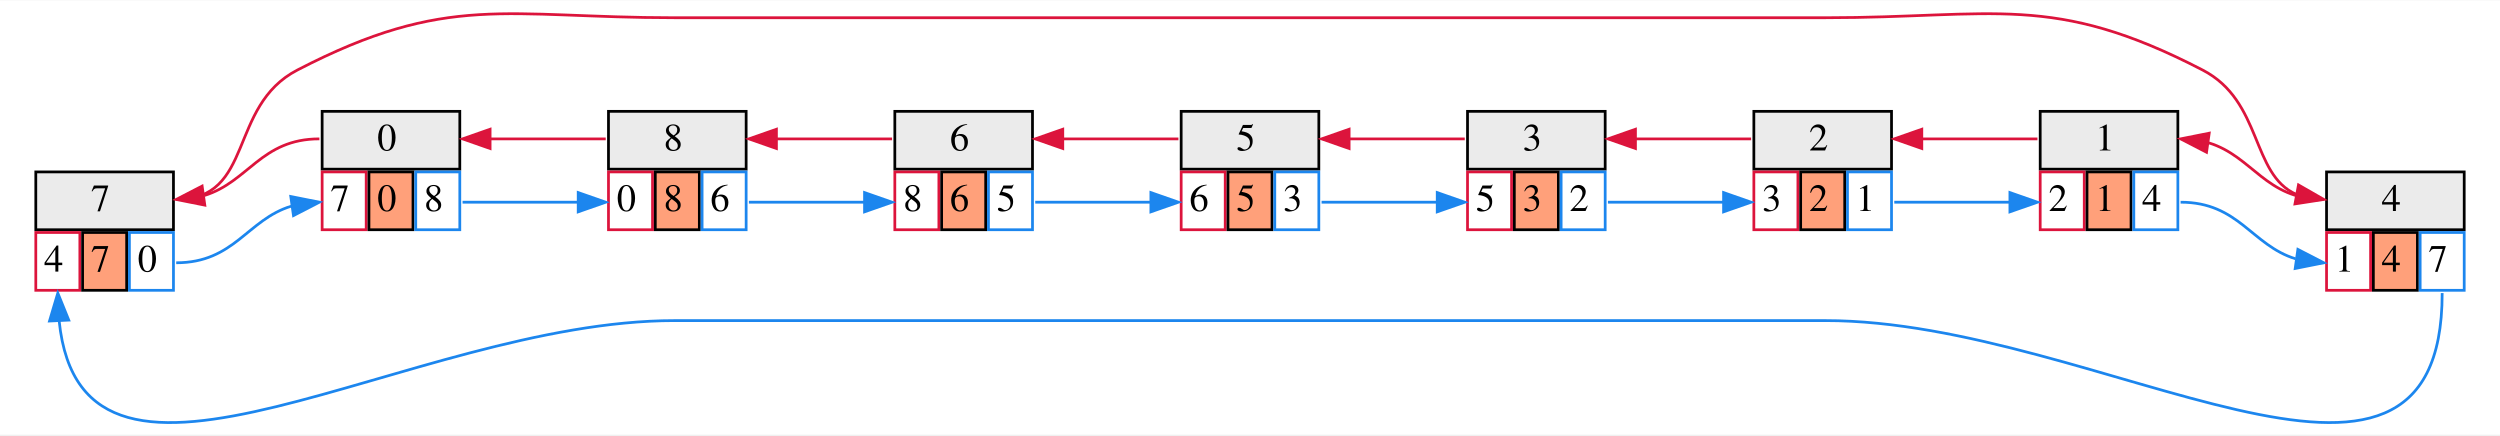
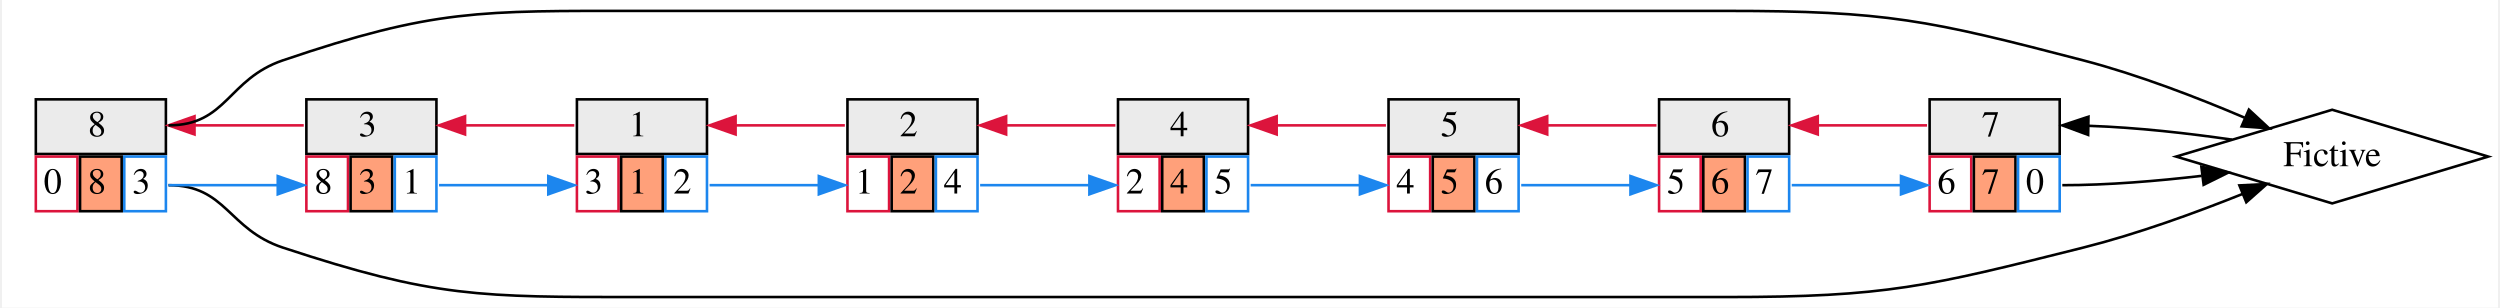
- <svg xmlns="http://www.w3.org/2000/svg" width="908pt" height="158pt" viewBox="0.00 0.00 908.00 157.76">
-   <g id="graph0" class="graph" transform="scale(1 1) rotate(0) translate(4 153.76)">
-     <polygon fill="white" stroke="transparent" points="-4,4 -4,-153.76 904,-153.76 904,4 -4,4" />
+ <svg xmlns="http://www.w3.org/2000/svg" width="959pt" height="118pt" viewBox="0.00 0.00 959.49 118.25">
+   <g id="graph0" class="graph" transform="scale(1 1) rotate(0) translate(4 114.25)">
+     <polygon fill="white" stroke="transparent" points="-4,4 -4,-114.25 955.49,-114.25 955.49,4 -4,4" />
    <g id="node1" class="node">
-       <polygon fill="#ebebeb" stroke="transparent" points="9,-70.44 9,-91.44 59,-91.44 59,-70.44 9,-70.44" />
-       <polygon fill="none" stroke="black" points="9,-70.44 9,-91.44 59,-91.44 59,-70.44 9,-70.44" />
-       <text text-anchor="start" x="29" y="-77.24" font-family="Times,serif" font-size="14.00">7</text>
-       <polygon fill="none" stroke="crimson" points="9,-48.44 9,-69.44 25,-69.44 25,-48.44 9,-48.44" />
-       <text text-anchor="start" x="12" y="-55.24" font-family="Times,serif" font-size="14.00">4</text>
-       <polygon fill="lightsalmon" stroke="transparent" points="26,-48.44 26,-69.44 42,-69.44 42,-48.44 26,-48.44" />
-       <polygon fill="none" stroke="black" points="26,-48.44 26,-69.44 42,-69.44 42,-48.44 26,-48.44" />
-       <text text-anchor="start" x="29" y="-55.24" font-family="Times,serif" font-size="14.00">7</text>
-       <polygon fill="none" stroke="#1c86ee" points="43,-48.44 43,-69.44 59,-69.44 59,-48.44 43,-48.44" />
-       <text text-anchor="start" x="46" y="-55.24" font-family="Times,serif" font-size="14.00">0</text>
+       <polygon fill="#ebebeb" stroke="transparent" points="737,-55.06 737,-76.06 787,-76.06 787,-55.06 737,-55.06" />
+       <polygon fill="none" stroke="black" points="737,-55.06 737,-76.06 787,-76.06 787,-55.06 737,-55.06" />
+       <text text-anchor="start" x="757" y="-61.86" font-family="Times,serif" font-size="14.00">7</text>
+       <polygon fill="none" stroke="crimson" points="737,-33.06 737,-54.06 753,-54.06 753,-33.06 737,-33.06" />
+       <text text-anchor="start" x="740" y="-39.86" font-family="Times,serif" font-size="14.00">6</text>
+       <polygon fill="lightsalmon" stroke="transparent" points="754,-33.06 754,-54.06 770,-54.06 770,-33.06 754,-33.06" />
+       <polygon fill="none" stroke="black" points="754,-33.06 754,-54.06 770,-54.06 770,-33.06 754,-33.06" />
+       <text text-anchor="start" x="757" y="-39.86" font-family="Times,serif" font-size="14.00">7</text>
+       <polygon fill="none" stroke="#1c86ee" points="771,-33.06 771,-54.06 787,-54.06 787,-33.06 771,-33.06" />
+       <text text-anchor="start" x="774" y="-39.86" font-family="Times,serif" font-size="14.00">0</text>
    </g>
    <g id="node2" class="node">
-       <polygon fill="#ebebeb" stroke="transparent" points="841,-70.44 841,-91.44 891,-91.44 891,-70.44 841,-70.44" />
-       <polygon fill="none" stroke="black" points="841,-70.44 841,-91.44 891,-91.44 891,-70.44 841,-70.44" />
-       <text text-anchor="start" x="861" y="-77.24" font-family="Times,serif" font-size="14.00">4</text>
-       <polygon fill="none" stroke="crimson" points="841,-48.44 841,-69.44 857,-69.44 857,-48.44 841,-48.44" />
-       <text text-anchor="start" x="844" y="-55.24" font-family="Times,serif" font-size="14.00">1</text>
-       <polygon fill="lightsalmon" stroke="transparent" points="858,-48.44 858,-69.44 874,-69.44 874,-48.44 858,-48.44" />
-       <polygon fill="none" stroke="black" points="858,-48.44 858,-69.44 874,-69.44 874,-48.44 858,-48.44" />
-       <text text-anchor="start" x="861" y="-55.24" font-family="Times,serif" font-size="14.00">4</text>
-       <polygon fill="none" stroke="#1c86ee" points="875,-48.44 875,-69.44 891,-69.44 891,-48.44 875,-48.44" />
-       <text text-anchor="start" x="878" y="-55.24" font-family="Times,serif" font-size="14.00">7</text>
+       <polygon fill="#ebebeb" stroke="transparent" points="633,-55.06 633,-76.06 683,-76.06 683,-55.06 633,-55.06" />
+       <polygon fill="none" stroke="black" points="633,-55.06 633,-76.06 683,-76.06 683,-55.06 633,-55.06" />
+       <text text-anchor="start" x="653" y="-61.86" font-family="Times,serif" font-size="14.00">6</text>
+       <polygon fill="none" stroke="crimson" points="633,-33.06 633,-54.06 649,-54.06 649,-33.06 633,-33.06" />
+       <text text-anchor="start" x="636" y="-39.86" font-family="Times,serif" font-size="14.00">5</text>
+       <polygon fill="lightsalmon" stroke="transparent" points="650,-33.06 650,-54.06 666,-54.06 666,-33.06 650,-33.06" />
+       <polygon fill="none" stroke="black" points="650,-33.06 650,-54.06 666,-54.06 666,-33.06 650,-33.06" />
+       <text text-anchor="start" x="653" y="-39.86" font-family="Times,serif" font-size="14.00">6</text>
+       <polygon fill="none" stroke="#1c86ee" points="667,-33.06 667,-54.06 683,-54.06 683,-33.06 667,-33.06" />
+       <text text-anchor="start" x="670" y="-39.86" font-family="Times,serif" font-size="14.00">7</text>
    </g>
    <g id="edge1" class="edge">
-       <path fill="none" stroke="crimson" d="M60,-81.44C88.61,-81.44 78.59,-115.27 104,-128.44 158.58,-156.72 179.53,-147.44 241,-147.44 241,-147.44 241,-147.44 659,-147.44 720.47,-147.44 741.42,-156.72 796,-128.44 817.83,-117.13 813.5,-90.55 830.01,-83.29" />
-       <polygon fill="crimson" stroke="crimson" points="830.81,-86.71 840,-81.44 829.53,-79.82 830.81,-86.71" />
+       <path fill="none" stroke="crimson" d="M736,-66.06C716.68,-66.06 709.47,-66.06 694.13,-66.06" />
+       <polygon fill="crimson" stroke="crimson" points="694,-62.56 684,-66.06 694,-69.56 694,-62.56" />
+     </g>
+     <g id="node3" class="node">
+       <polygon fill="none" stroke="black" points="891.75,-72.06 831.75,-54.06 891.75,-36.06 951.74,-54.06 891.75,-72.06" />
+       <text text-anchor="middle" x="891.75" y="-50.36" font-family="Times,serif" font-size="14.00">Fictive</text>
+     </g>
+     <g id="edge2" class="edge">
+       <path fill="none" stroke="black" d="M788,-43.06C805.53,-43.06 824.65,-44.67 841.59,-46.65" />
+       <polygon fill="black" stroke="black" points="841.46,-50.16 851.82,-47.92 842.33,-43.21 841.46,-50.16" />
+     </g>
+     <g id="edge4" class="edge">
+       <path fill="none" stroke="#1c86ee" d="M684,-43.06C703.32,-43.06 710.53,-43.06 725.87,-43.06" />
+       <polygon fill="#1c86ee" stroke="#1c86ee" points="726,-46.56 736,-43.06 726,-39.56 726,-46.56" />
+     </g>
+     <g id="node4" class="node">
+       <polygon fill="#ebebeb" stroke="transparent" points="529,-55.06 529,-76.06 579,-76.06 579,-55.06 529,-55.06" />
+       <polygon fill="none" stroke="black" points="529,-55.06 529,-76.06 579,-76.06 579,-55.06 529,-55.06" />
+       <text text-anchor="start" x="549" y="-61.86" font-family="Times,serif" font-size="14.00">5</text>
+       <polygon fill="none" stroke="crimson" points="529,-33.06 529,-54.06 545,-54.06 545,-33.06 529,-33.06" />
+       <text text-anchor="start" x="532" y="-39.86" font-family="Times,serif" font-size="14.00">4</text>
+       <polygon fill="lightsalmon" stroke="transparent" points="546,-33.06 546,-54.06 562,-54.06 562,-33.06 546,-33.06" />
+       <polygon fill="none" stroke="black" points="546,-33.06 546,-54.06 562,-54.06 562,-33.06 546,-33.06" />
+       <text text-anchor="start" x="549" y="-39.86" font-family="Times,serif" font-size="14.00">5</text>
+       <polygon fill="none" stroke="#1c86ee" points="563,-33.06 563,-54.06 579,-54.06 579,-33.06 563,-33.06" />
+       <text text-anchor="start" x="566" y="-39.86" font-family="Times,serif" font-size="14.00">6</text>
+     </g>
+     <g id="edge3" class="edge">
+       <path fill="none" stroke="crimson" d="M632,-66.06C612.68,-66.06 605.47,-66.06 590.13,-66.06" />
+       <polygon fill="crimson" stroke="crimson" points="590,-62.56 580,-66.06 590,-69.56 590,-62.56" />
+     </g>
+     <g id="edge17" class="edge">
+       <path fill="none" stroke="black" d="M853.29,-60.56C836.83,-62.95 816.98,-65.24 798.07,-65.89" />
+       <polygon fill="black" stroke="black" points="797.94,-62.39 788,-66.06 798.06,-69.39 797.94,-62.39" />
+     </g>
+     <g id="edge6" class="edge">
+       <path fill="none" stroke="#1c86ee" d="M580,-43.06C599.32,-43.06 606.53,-43.06 621.87,-43.06" />
+       <polygon fill="#1c86ee" stroke="#1c86ee" points="622,-46.56 632,-43.06 622,-39.56 622,-46.56" />
+     </g>
+     <g id="node5" class="node">
+       <polygon fill="#ebebeb" stroke="transparent" points="425,-55.06 425,-76.06 475,-76.06 475,-55.06 425,-55.06" />
+       <polygon fill="none" stroke="black" points="425,-55.06 425,-76.06 475,-76.06 475,-55.06 425,-55.06" />
+       <text text-anchor="start" x="445" y="-61.86" font-family="Times,serif" font-size="14.00">4</text>
+       <polygon fill="none" stroke="crimson" points="425,-33.06 425,-54.06 441,-54.06 441,-33.06 425,-33.06" />
+       <text text-anchor="start" x="428" y="-39.86" font-family="Times,serif" font-size="14.00">2</text>
+       <polygon fill="lightsalmon" stroke="transparent" points="442,-33.06 442,-54.06 458,-54.06 458,-33.06 442,-33.06" />
+       <polygon fill="none" stroke="black" points="442,-33.06 442,-54.06 458,-54.06 458,-33.06 442,-33.06" />
+       <text text-anchor="start" x="445" y="-39.86" font-family="Times,serif" font-size="14.00">4</text>
+       <polygon fill="none" stroke="#1c86ee" points="459,-33.06 459,-54.06 475,-54.06 475,-33.06 459,-33.06" />
+       <text text-anchor="start" x="462" y="-39.86" font-family="Times,serif" font-size="14.00">5</text>
+     </g>
+     <g id="edge5" class="edge">
+       <path fill="none" stroke="crimson" d="M528,-66.06C508.68,-66.06 501.47,-66.06 486.13,-66.06" />
+       <polygon fill="crimson" stroke="crimson" points="486,-62.56 476,-66.06 486,-69.56 486,-62.56" />
+     </g>
+     <g id="edge8" class="edge">
+       <path fill="none" stroke="#1c86ee" d="M476,-43.06C495.32,-43.06 502.53,-43.06 517.87,-43.06" />
+       <polygon fill="#1c86ee" stroke="#1c86ee" points="518,-46.56 528,-43.06 518,-39.56 518,-46.56" />
+     </g>
+     <g id="node6" class="node">
+       <polygon fill="#ebebeb" stroke="transparent" points="321,-55.06 321,-76.06 371,-76.06 371,-55.06 321,-55.06" />
+       <polygon fill="none" stroke="black" points="321,-55.06 321,-76.06 371,-76.06 371,-55.06 321,-55.06" />
+       <text text-anchor="start" x="341" y="-61.86" font-family="Times,serif" font-size="14.00">2</text>
+       <polygon fill="none" stroke="crimson" points="321,-33.06 321,-54.06 337,-54.06 337,-33.06 321,-33.06" />
+       <text text-anchor="start" x="324" y="-39.86" font-family="Times,serif" font-size="14.00">1</text>
+       <polygon fill="lightsalmon" stroke="transparent" points="338,-33.06 338,-54.06 354,-54.06 354,-33.06 338,-33.06" />
+       <polygon fill="none" stroke="black" points="338,-33.06 338,-54.06 354,-54.06 354,-33.06 338,-33.06" />
+       <text text-anchor="start" x="341" y="-39.86" font-family="Times,serif" font-size="14.00">2</text>
+       <polygon fill="none" stroke="#1c86ee" points="355,-33.06 355,-54.06 371,-54.06 371,-33.06 355,-33.06" />
+       <text text-anchor="start" x="358" y="-39.86" font-family="Times,serif" font-size="14.00">4</text>
+     </g>
+     <g id="edge7" class="edge">
+       <path fill="none" stroke="crimson" d="M424,-66.06C404.68,-66.06 397.47,-66.06 382.13,-66.06" />
+       <polygon fill="crimson" stroke="crimson" points="382,-62.56 372,-66.06 382,-69.56 382,-62.56" />
+     </g>
+     <g id="edge10" class="edge">
+       <path fill="none" stroke="#1c86ee" d="M372,-43.06C391.32,-43.06 398.53,-43.06 413.87,-43.06" />
+       <polygon fill="#1c86ee" stroke="#1c86ee" points="414,-46.56 424,-43.06 414,-39.56 414,-46.56" />
+     </g>
+     <g id="node7" class="node">
+       <polygon fill="#ebebeb" stroke="transparent" points="217,-55.06 217,-76.06 267,-76.06 267,-55.06 217,-55.06" />
+       <polygon fill="none" stroke="black" points="217,-55.06 217,-76.06 267,-76.06 267,-55.06 217,-55.06" />
+       <text text-anchor="start" x="237" y="-61.86" font-family="Times,serif" font-size="14.00">1</text>
+       <polygon fill="none" stroke="crimson" points="217,-33.06 217,-54.06 233,-54.06 233,-33.06 217,-33.06" />
+       <text text-anchor="start" x="220" y="-39.86" font-family="Times,serif" font-size="14.00">3</text>
+       <polygon fill="lightsalmon" stroke="transparent" points="234,-33.06 234,-54.06 250,-54.06 250,-33.06 234,-33.06" />
+       <polygon fill="none" stroke="black" points="234,-33.06 234,-54.06 250,-54.06 250,-33.06 234,-33.06" />
+       <text text-anchor="start" x="237" y="-39.86" font-family="Times,serif" font-size="14.00">1</text>
+       <polygon fill="none" stroke="#1c86ee" points="251,-33.06 251,-54.06 267,-54.06 267,-33.06 251,-33.06" />
+       <text text-anchor="start" x="254" y="-39.86" font-family="Times,serif" font-size="14.00">2</text>
+     </g>
+     <g id="edge9" class="edge">
+       <path fill="none" stroke="crimson" d="M320,-66.06C300.68,-66.06 293.47,-66.06 278.13,-66.06" />
+       <polygon fill="crimson" stroke="crimson" points="278,-62.56 268,-66.06 278,-69.56 278,-62.56" />
+     </g>
+     <g id="edge12" class="edge">
+       <path fill="none" stroke="#1c86ee" d="M268,-43.06C287.32,-43.06 294.53,-43.06 309.87,-43.06" />
+       <polygon fill="#1c86ee" stroke="#1c86ee" points="310,-46.56 320,-43.06 310,-39.56 310,-46.56" />
+     </g>
+     <g id="node8" class="node">
+       <polygon fill="#ebebeb" stroke="transparent" points="113,-55.06 113,-76.06 163,-76.06 163,-55.06 113,-55.06" />
+       <polygon fill="none" stroke="black" points="113,-55.06 113,-76.06 163,-76.06 163,-55.06 113,-55.06" />
+       <text text-anchor="start" x="133" y="-61.86" font-family="Times,serif" font-size="14.00">3</text>
+       <polygon fill="none" stroke="crimson" points="113,-33.06 113,-54.06 129,-54.06 129,-33.06 113,-33.06" />
+       <text text-anchor="start" x="116" y="-39.86" font-family="Times,serif" font-size="14.00">8</text>
+       <polygon fill="lightsalmon" stroke="transparent" points="130,-33.06 130,-54.06 146,-54.06 146,-33.06 130,-33.06" />
+       <polygon fill="none" stroke="black" points="130,-33.06 130,-54.06 146,-54.06 146,-33.06 130,-33.06" />
+       <text text-anchor="start" x="133" y="-39.86" font-family="Times,serif" font-size="14.00">3</text>
+       <polygon fill="none" stroke="#1c86ee" points="147,-33.06 147,-54.06 163,-54.06 163,-33.06 147,-33.06" />
+       <text text-anchor="start" x="150" y="-39.86" font-family="Times,serif" font-size="14.00">1</text>
+     </g>
+     <g id="edge11" class="edge">
+       <path fill="none" stroke="crimson" d="M216,-66.06C196.68,-66.06 189.47,-66.06 174.13,-66.06" />
+       <polygon fill="crimson" stroke="crimson" points="174,-62.56 164,-66.06 174,-69.56 174,-62.56" />
+     </g>
+     <g id="edge14" class="edge">
+       <path fill="none" stroke="#1c86ee" d="M164,-43.06C183.32,-43.06 190.53,-43.06 205.87,-43.06" />
+       <polygon fill="#1c86ee" stroke="#1c86ee" points="206,-46.56 216,-43.06 206,-39.56 206,-46.56" />
    </g>
    <g id="node9" class="node">
-       <polygon fill="#ebebeb" stroke="transparent" points="113,-92.44 113,-113.44 163,-113.44 163,-92.44 113,-92.44" />
-       <polygon fill="none" stroke="black" points="113,-92.44 113,-113.44 163,-113.44 163,-92.44 113,-92.44" />
-       <text text-anchor="start" x="133" y="-99.24" font-family="Times,serif" font-size="14.00">0</text>
-       <polygon fill="none" stroke="crimson" points="113,-70.44 113,-91.44 129,-91.44 129,-70.44 113,-70.44" />
-       <text text-anchor="start" x="116" y="-77.24" font-family="Times,serif" font-size="14.00">7</text>
-       <polygon fill="lightsalmon" stroke="transparent" points="130,-70.44 130,-91.44 146,-91.44 146,-70.44 130,-70.44" />
-       <polygon fill="none" stroke="black" points="130,-70.44 130,-91.44 146,-91.44 146,-70.44 130,-70.44" />
-       <text text-anchor="start" x="133" y="-77.24" font-family="Times,serif" font-size="14.00">0</text>
-       <polygon fill="none" stroke="#1c86ee" points="147,-70.44 147,-91.44 163,-91.44 163,-70.44 147,-70.44" />
-       <text text-anchor="start" x="150" y="-77.24" font-family="Times,serif" font-size="14.00">8</text>
+       <polygon fill="#ebebeb" stroke="transparent" points="9,-55.06 9,-76.06 59,-76.06 59,-55.06 9,-55.06" />
+       <polygon fill="none" stroke="black" points="9,-55.06 9,-76.06 59,-76.06 59,-55.06 9,-55.06" />
+       <text text-anchor="start" x="29" y="-61.86" font-family="Times,serif" font-size="14.00">8</text>
+       <polygon fill="none" stroke="crimson" points="9,-33.06 9,-54.06 25,-54.06 25,-33.06 9,-33.06" />
+       <text text-anchor="start" x="12" y="-39.86" font-family="Times,serif" font-size="14.00">0</text>
+       <polygon fill="lightsalmon" stroke="transparent" points="26,-33.06 26,-54.06 42,-54.06 42,-33.06 26,-33.06" />
+       <polygon fill="none" stroke="black" points="26,-33.06 26,-54.06 42,-54.06 42,-33.06 26,-33.06" />
+       <text text-anchor="start" x="29" y="-39.86" font-family="Times,serif" font-size="14.00">8</text>
+       <polygon fill="none" stroke="#1c86ee" points="43,-33.06 43,-54.06 59,-54.06 59,-33.06 43,-33.06" />
+       <text text-anchor="start" x="46" y="-39.86" font-family="Times,serif" font-size="14.00">3</text>
+     </g>
+     <g id="edge13" class="edge">
+       <path fill="none" stroke="crimson" d="M112,-66.06C92.68,-66.06 85.47,-66.06 70.13,-66.06" />
+       <polygon fill="crimson" stroke="crimson" points="70,-62.56 60,-66.06 70,-69.56 70,-62.56" />
+     </g>
+     <g id="edge15" class="edge">
+       <path fill="none" stroke="black" d="M60,-66.06C82.49,-66.06 82.7,-83.83 104,-91.06 162.21,-110.82 179.53,-110.06 241,-110.06 241,-110.06 241,-110.06 659,-110.06 720.47,-110.06 736.52,-106.57 796,-91.06 817.19,-85.54 840.09,-76.68 858.07,-69.02" />
+       <polygon fill="black" stroke="black" points="859.73,-72.11 867.5,-64.91 856.94,-65.69 859.73,-72.11" />
    </g>
    <g id="edge18" class="edge">
-       <path fill="none" stroke="#1c86ee" d="M60,-58.44C81.17,-58.44 85.77,-74.1 101.76,-78.99" />
-       <polygon fill="#1c86ee" stroke="#1c86ee" points="101.61,-82.51 112,-80.44 102.59,-75.58 101.61,-82.51" />
-     </g>
-     <g id="edge2" class="edge">
-       <path fill="none" stroke="#1c86ee" d="M883,-47.44C883,52.22 758.65,-37.44 659,-37.44 241,-37.44 241,-37.44 241,-37.44 144.95,-37.44 25.95,45.85 17.48,-37.36" />
-       <polygon fill="#1c86ee" stroke="#1c86ee" points="13.98,-37.28 17,-47.44 20.97,-37.62 13.98,-37.28" />
-     </g>
-     <g id="node3" class="node">
-       <polygon fill="#ebebeb" stroke="transparent" points="737,-92.44 737,-113.44 787,-113.44 787,-92.44 737,-92.44" />
-       <polygon fill="none" stroke="black" points="737,-92.44 737,-113.44 787,-113.44 787,-92.44 737,-92.44" />
-       <text text-anchor="start" x="757" y="-99.24" font-family="Times,serif" font-size="14.00">1</text>
-       <polygon fill="none" stroke="crimson" points="737,-70.44 737,-91.44 753,-91.44 753,-70.44 737,-70.44" />
-       <text text-anchor="start" x="740" y="-77.24" font-family="Times,serif" font-size="14.00">2</text>
-       <polygon fill="lightsalmon" stroke="transparent" points="754,-70.44 754,-91.44 770,-91.44 770,-70.44 754,-70.44" />
-       <polygon fill="none" stroke="black" points="754,-70.44 754,-91.44 770,-91.44 770,-70.44 754,-70.44" />
-       <text text-anchor="start" x="757" y="-77.24" font-family="Times,serif" font-size="14.00">1</text>
-       <polygon fill="none" stroke="#1c86ee" points="771,-70.44 771,-91.44 787,-91.44 787,-70.44 771,-70.44" />
-       <text text-anchor="start" x="774" y="-77.24" font-family="Times,serif" font-size="14.00">4</text>
-     </g>
-     <g id="edge3" class="edge">
-       <path fill="none" stroke="crimson" d="M840,-81.44C818.83,-81.44 814.23,-97.1 798.24,-101.99" />
-       <polygon fill="crimson" stroke="crimson" points="797.41,-98.58 788,-103.44 798.39,-105.51 797.41,-98.58" />
-     </g>
-     <g id="edge4" class="edge">
-       <path fill="none" stroke="#1c86ee" d="M788,-80.44C809.17,-80.44 813.77,-64.78 829.76,-59.88" />
-       <polygon fill="#1c86ee" stroke="#1c86ee" points="830.59,-63.3 840,-58.44 829.61,-56.37 830.59,-63.3" />
-     </g>
-     <g id="node4" class="node">
-       <polygon fill="#ebebeb" stroke="transparent" points="633,-92.44 633,-113.44 683,-113.44 683,-92.44 633,-92.44" />
-       <polygon fill="none" stroke="black" points="633,-92.44 633,-113.44 683,-113.44 683,-92.44 633,-92.44" />
-       <text text-anchor="start" x="653" y="-99.24" font-family="Times,serif" font-size="14.00">2</text>
-       <polygon fill="none" stroke="crimson" points="633,-70.44 633,-91.44 649,-91.44 649,-70.44 633,-70.44" />
-       <text text-anchor="start" x="636" y="-77.24" font-family="Times,serif" font-size="14.00">3</text>
-       <polygon fill="lightsalmon" stroke="transparent" points="650,-70.44 650,-91.44 666,-91.44 666,-70.44 650,-70.44" />
-       <polygon fill="none" stroke="black" points="650,-70.44 650,-91.44 666,-91.44 666,-70.44 650,-70.44" />
-       <text text-anchor="start" x="653" y="-77.24" font-family="Times,serif" font-size="14.00">2</text>
-       <polygon fill="none" stroke="#1c86ee" points="667,-70.44 667,-91.44 683,-91.44 683,-70.44 667,-70.44" />
-       <text text-anchor="start" x="670" y="-77.24" font-family="Times,serif" font-size="14.00">1</text>
-     </g>
-     <g id="edge5" class="edge">
-       <path fill="none" stroke="crimson" d="M736,-103.44C716.68,-103.44 709.47,-103.44 694.13,-103.44" />
-       <polygon fill="crimson" stroke="crimson" points="694,-99.94 684,-103.44 694,-106.94 694,-99.94" />
-     </g>
-     <g id="edge6" class="edge">
-       <path fill="none" stroke="#1c86ee" d="M684,-80.44C703.32,-80.44 710.53,-80.44 725.87,-80.44" />
-       <polygon fill="#1c86ee" stroke="#1c86ee" points="726,-83.94 736,-80.44 726,-76.94 726,-83.94" />
-     </g>
-     <g id="node5" class="node">
-       <polygon fill="#ebebeb" stroke="transparent" points="529,-92.44 529,-113.44 579,-113.44 579,-92.44 529,-92.44" />
-       <polygon fill="none" stroke="black" points="529,-92.44 529,-113.44 579,-113.44 579,-92.44 529,-92.44" />
-       <text text-anchor="start" x="549" y="-99.24" font-family="Times,serif" font-size="14.00">3</text>
-       <polygon fill="none" stroke="crimson" points="529,-70.44 529,-91.44 545,-91.44 545,-70.44 529,-70.44" />
-       <text text-anchor="start" x="532" y="-77.24" font-family="Times,serif" font-size="14.00">5</text>
-       <polygon fill="lightsalmon" stroke="transparent" points="546,-70.44 546,-91.44 562,-91.44 562,-70.44 546,-70.44" />
-       <polygon fill="none" stroke="black" points="546,-70.44 546,-91.44 562,-91.44 562,-70.44 546,-70.44" />
-       <text text-anchor="start" x="549" y="-77.24" font-family="Times,serif" font-size="14.00">3</text>
-       <polygon fill="none" stroke="#1c86ee" points="563,-70.44 563,-91.44 579,-91.44 579,-70.44 563,-70.44" />
-       <text text-anchor="start" x="566" y="-77.24" font-family="Times,serif" font-size="14.00">2</text>
-     </g>
-     <g id="edge7" class="edge">
-       <path fill="none" stroke="crimson" d="M632,-103.44C612.68,-103.44 605.47,-103.44 590.13,-103.44" />
-       <polygon fill="crimson" stroke="crimson" points="590,-99.94 580,-103.44 590,-106.94 590,-99.94" />
-     </g>
-     <g id="edge8" class="edge">
-       <path fill="none" stroke="#1c86ee" d="M580,-80.44C599.32,-80.44 606.53,-80.44 621.87,-80.44" />
-       <polygon fill="#1c86ee" stroke="#1c86ee" points="622,-83.94 632,-80.44 622,-76.94 622,-83.94" />
-     </g>
-     <g id="node6" class="node">
-       <polygon fill="#ebebeb" stroke="transparent" points="425,-92.44 425,-113.44 475,-113.44 475,-92.44 425,-92.44" />
-       <polygon fill="none" stroke="black" points="425,-92.44 425,-113.44 475,-113.44 475,-92.44 425,-92.44" />
-       <text text-anchor="start" x="445" y="-99.24" font-family="Times,serif" font-size="14.00">5</text>
-       <polygon fill="none" stroke="crimson" points="425,-70.44 425,-91.44 441,-91.44 441,-70.44 425,-70.44" />
-       <text text-anchor="start" x="428" y="-77.24" font-family="Times,serif" font-size="14.00">6</text>
-       <polygon fill="lightsalmon" stroke="transparent" points="442,-70.44 442,-91.44 458,-91.44 458,-70.44 442,-70.44" />
-       <polygon fill="none" stroke="black" points="442,-70.44 442,-91.44 458,-91.44 458,-70.44 442,-70.44" />
-       <text text-anchor="start" x="445" y="-77.24" font-family="Times,serif" font-size="14.00">5</text>
-       <polygon fill="none" stroke="#1c86ee" points="459,-70.44 459,-91.44 475,-91.44 475,-70.44 459,-70.44" />
-       <text text-anchor="start" x="462" y="-77.24" font-family="Times,serif" font-size="14.00">3</text>
-     </g>
-     <g id="edge9" class="edge">
-       <path fill="none" stroke="crimson" d="M528,-103.44C508.68,-103.44 501.47,-103.44 486.13,-103.44" />
-       <polygon fill="crimson" stroke="crimson" points="486,-99.94 476,-103.44 486,-106.94 486,-99.94" />
-     </g>
-     <g id="edge10" class="edge">
-       <path fill="none" stroke="#1c86ee" d="M476,-80.44C495.32,-80.44 502.53,-80.44 517.87,-80.44" />
-       <polygon fill="#1c86ee" stroke="#1c86ee" points="518,-83.94 528,-80.44 518,-76.94 518,-83.94" />
-     </g>
-     <g id="node7" class="node">
-       <polygon fill="#ebebeb" stroke="transparent" points="321,-92.44 321,-113.44 371,-113.44 371,-92.44 321,-92.44" />
-       <polygon fill="none" stroke="black" points="321,-92.44 321,-113.44 371,-113.44 371,-92.44 321,-92.44" />
-       <text text-anchor="start" x="341" y="-99.24" font-family="Times,serif" font-size="14.00">6</text>
-       <polygon fill="none" stroke="crimson" points="321,-70.44 321,-91.44 337,-91.44 337,-70.44 321,-70.44" />
-       <text text-anchor="start" x="324" y="-77.24" font-family="Times,serif" font-size="14.00">8</text>
-       <polygon fill="lightsalmon" stroke="transparent" points="338,-70.44 338,-91.44 354,-91.44 354,-70.44 338,-70.44" />
-       <polygon fill="none" stroke="black" points="338,-70.44 338,-91.44 354,-91.44 354,-70.44 338,-70.44" />
-       <text text-anchor="start" x="341" y="-77.24" font-family="Times,serif" font-size="14.00">6</text>
-       <polygon fill="none" stroke="#1c86ee" points="355,-70.44 355,-91.44 371,-91.44 371,-70.44 355,-70.44" />
-       <text text-anchor="start" x="358" y="-77.24" font-family="Times,serif" font-size="14.00">5</text>
-     </g>
-     <g id="edge11" class="edge">
-       <path fill="none" stroke="crimson" d="M424,-103.44C404.68,-103.44 397.47,-103.44 382.13,-103.44" />
-       <polygon fill="crimson" stroke="crimson" points="382,-99.94 372,-103.44 382,-106.94 382,-99.94" />
-     </g>
-     <g id="edge12" class="edge">
-       <path fill="none" stroke="#1c86ee" d="M372,-80.44C391.32,-80.44 398.53,-80.44 413.87,-80.44" />
-       <polygon fill="#1c86ee" stroke="#1c86ee" points="414,-83.94 424,-80.44 414,-76.94 414,-83.94" />
-     </g>
-     <g id="node8" class="node">
-       <polygon fill="#ebebeb" stroke="transparent" points="217,-92.44 217,-113.44 267,-113.44 267,-92.44 217,-92.44" />
-       <polygon fill="none" stroke="black" points="217,-92.44 217,-113.44 267,-113.44 267,-92.44 217,-92.44" />
-       <text text-anchor="start" x="237" y="-99.24" font-family="Times,serif" font-size="14.00">8</text>
-       <polygon fill="none" stroke="crimson" points="217,-70.44 217,-91.44 233,-91.44 233,-70.44 217,-70.44" />
-       <text text-anchor="start" x="220" y="-77.24" font-family="Times,serif" font-size="14.00">0</text>
-       <polygon fill="lightsalmon" stroke="transparent" points="234,-70.44 234,-91.44 250,-91.44 250,-70.44 234,-70.44" />
-       <polygon fill="none" stroke="black" points="234,-70.44 234,-91.44 250,-91.44 250,-70.44 234,-70.44" />
-       <text text-anchor="start" x="237" y="-77.24" font-family="Times,serif" font-size="14.00">8</text>
-       <polygon fill="none" stroke="#1c86ee" points="251,-70.44 251,-91.44 267,-91.44 267,-70.44 251,-70.44" />
-       <text text-anchor="start" x="254" y="-77.24" font-family="Times,serif" font-size="14.00">6</text>
-     </g>
-     <g id="edge13" class="edge">
-       <path fill="none" stroke="crimson" d="M320,-103.44C300.68,-103.44 293.47,-103.44 278.13,-103.44" />
-       <polygon fill="crimson" stroke="crimson" points="278,-99.94 268,-103.44 278,-106.94 278,-99.94" />
-     </g>
-     <g id="edge14" class="edge">
-       <path fill="none" stroke="#1c86ee" d="M268,-80.44C287.32,-80.44 294.53,-80.44 309.87,-80.44" />
-       <polygon fill="#1c86ee" stroke="#1c86ee" points="310,-83.94 320,-80.44 310,-76.94 310,-83.94" />
-     </g>
-     <g id="edge15" class="edge">
-       <path fill="none" stroke="crimson" d="M216,-103.44C196.68,-103.44 189.47,-103.44 174.13,-103.44" />
-       <polygon fill="crimson" stroke="crimson" points="174,-99.94 164,-103.44 174,-106.94 174,-99.94" />
-     </g>
-     <g id="edge17" class="edge">
-       <path fill="none" stroke="crimson" d="M112,-103.44C90.83,-103.44 86.23,-87.78 70.24,-82.88" />
-       <polygon fill="crimson" stroke="crimson" points="70.39,-79.37 60,-81.44 69.41,-86.3 70.39,-79.37" />
+       <path fill="none" stroke="black" d="M60,-43.06C82.28,-43.06 82.85,-26.04 104,-19.06 162.38,0.19 179.53,-0.06 241,-0.06 241,-0.06 241,-0.06 659,-0.06 720.47,-0.06 736.38,-4.1 796,-19.06 816.81,-24.28 839.37,-32.51 857.25,-39.67" />
+       <polygon fill="black" stroke="black" points="856.08,-42.98 866.66,-43.52 858.73,-36.5 856.08,-42.98" />
    </g>
    <g id="edge16" class="edge">
-       <path fill="none" stroke="#1c86ee" d="M164,-80.44C183.32,-80.44 190.53,-80.44 205.87,-80.44" />
-       <polygon fill="#1c86ee" stroke="#1c86ee" points="206,-83.94 216,-80.44 206,-76.94 206,-83.94" />
+       <path fill="none" stroke="#1c86ee" d="M60,-43.06C79.32,-43.06 86.53,-43.06 101.87,-43.06" />
+       <polygon fill="#1c86ee" stroke="#1c86ee" points="102,-46.56 112,-43.06 102,-39.56 102,-46.56" />
    </g>
  </g>
</svg>
